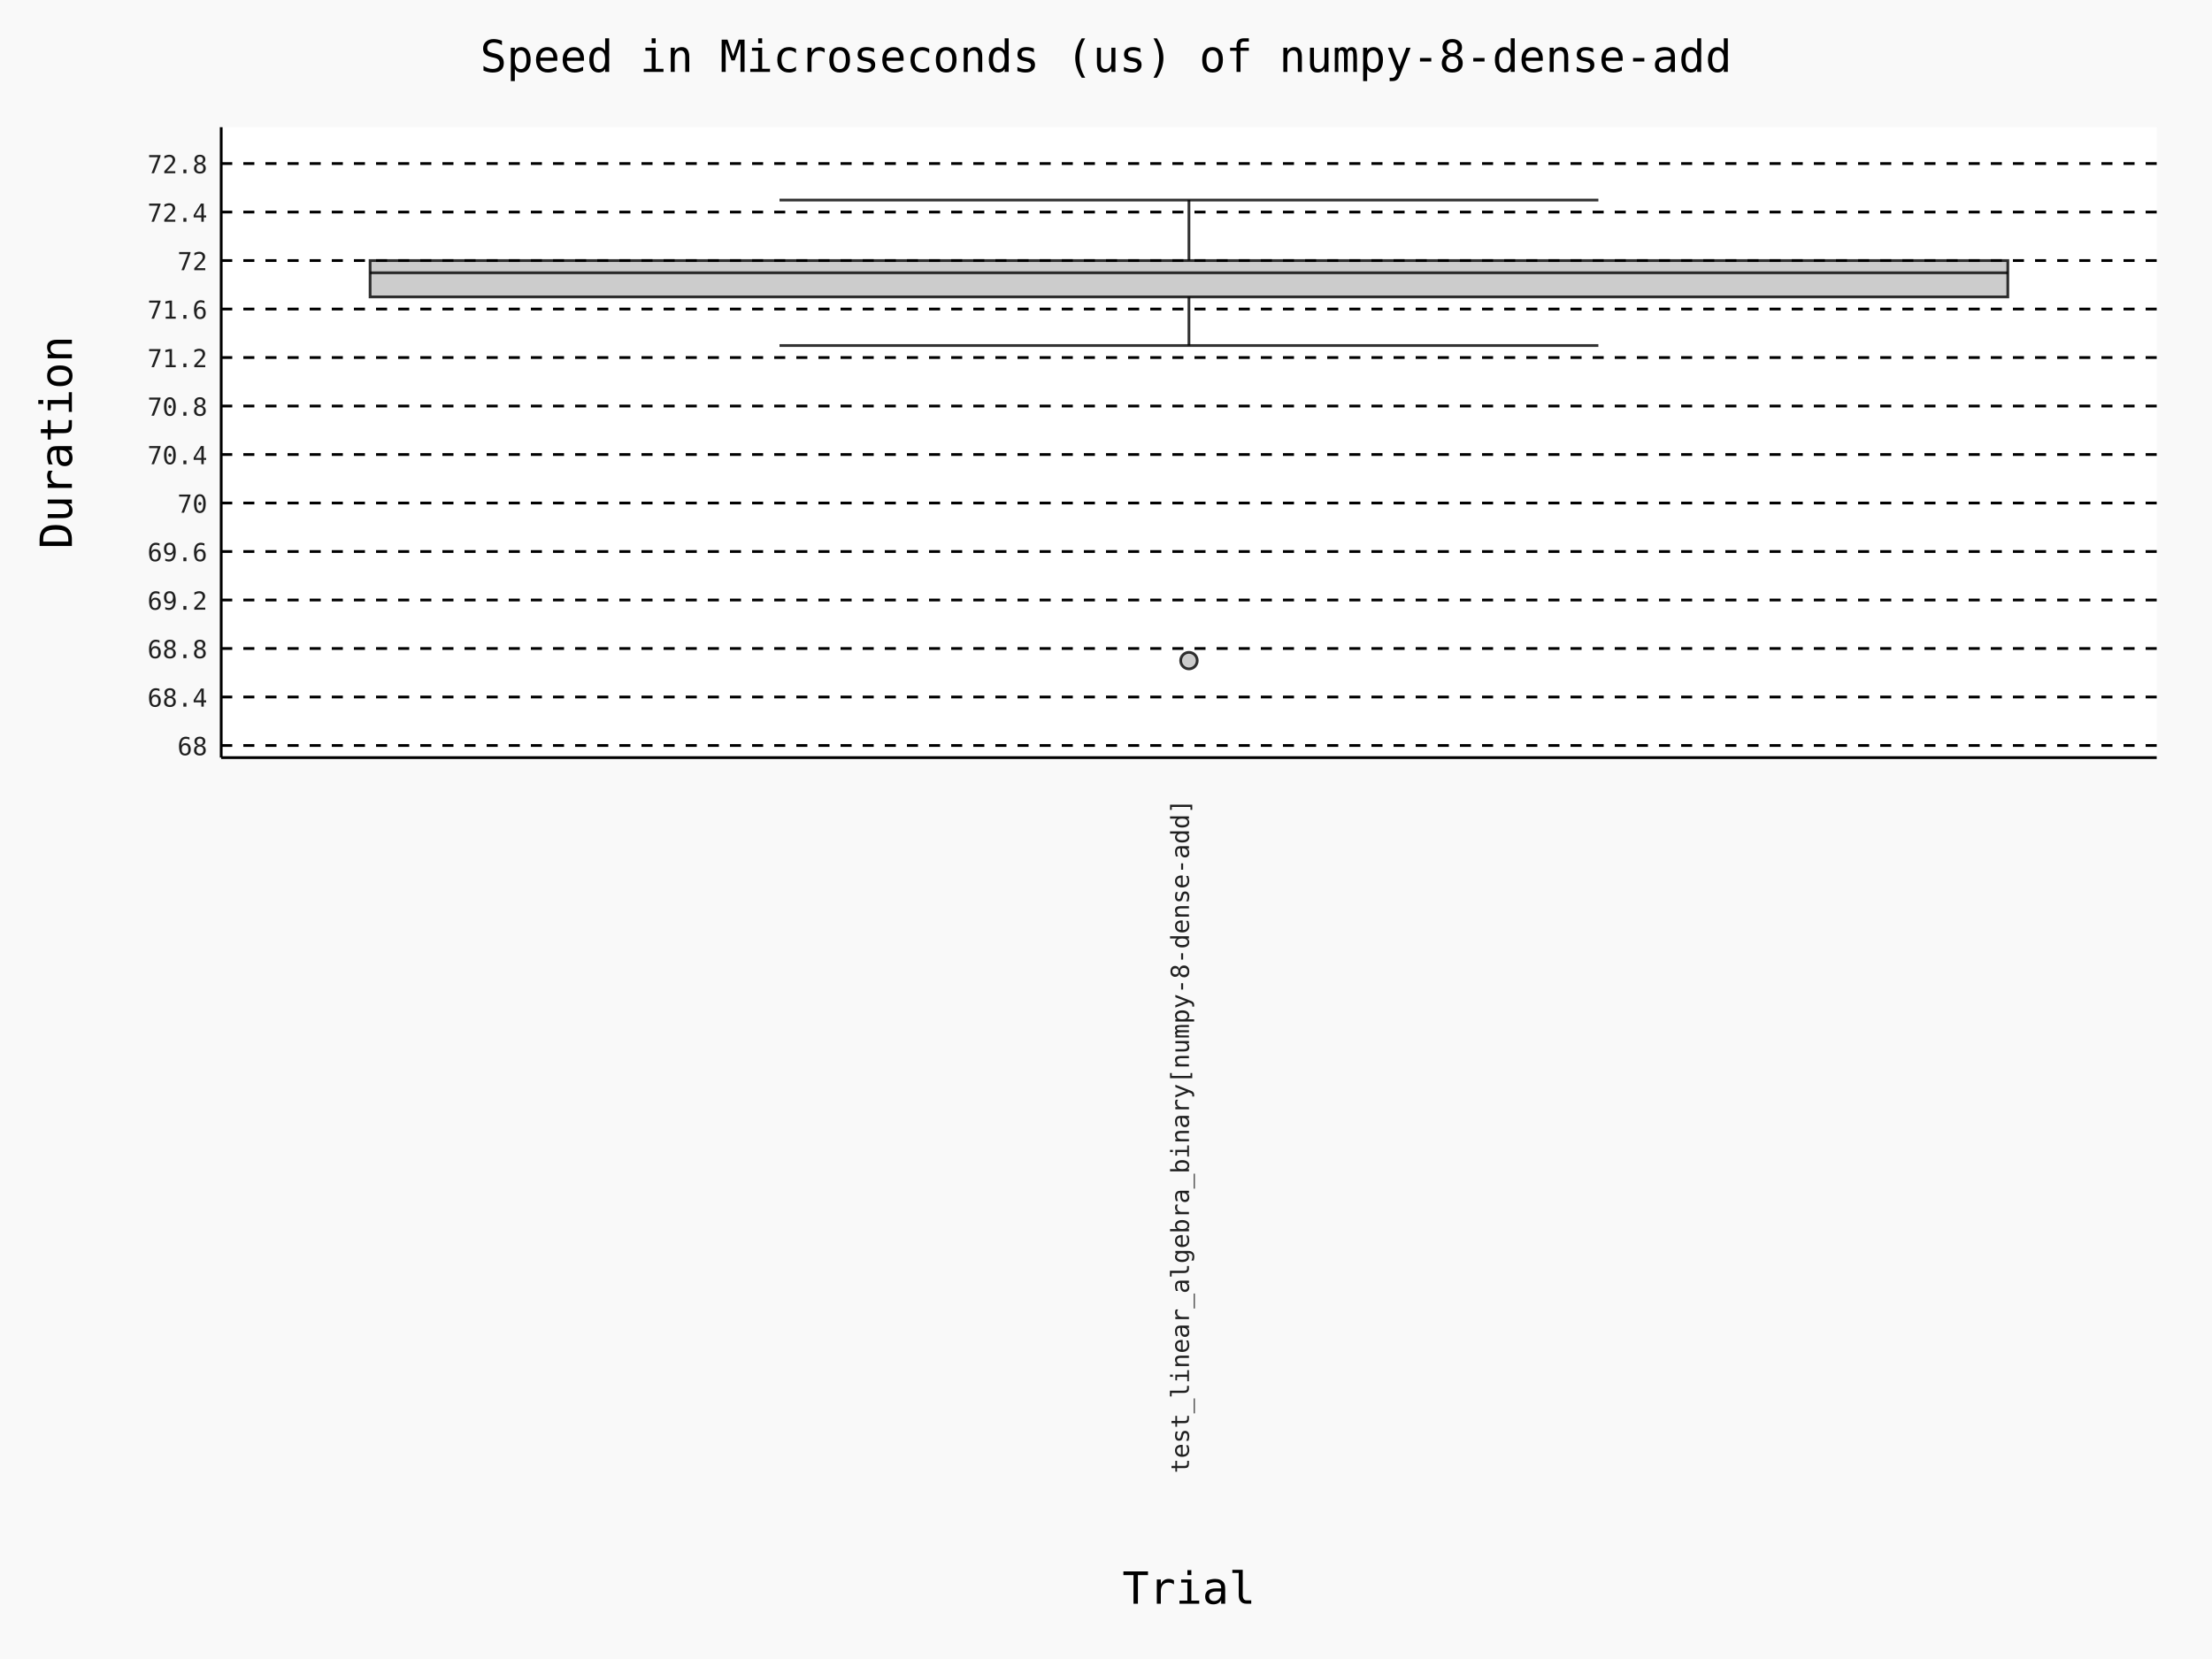
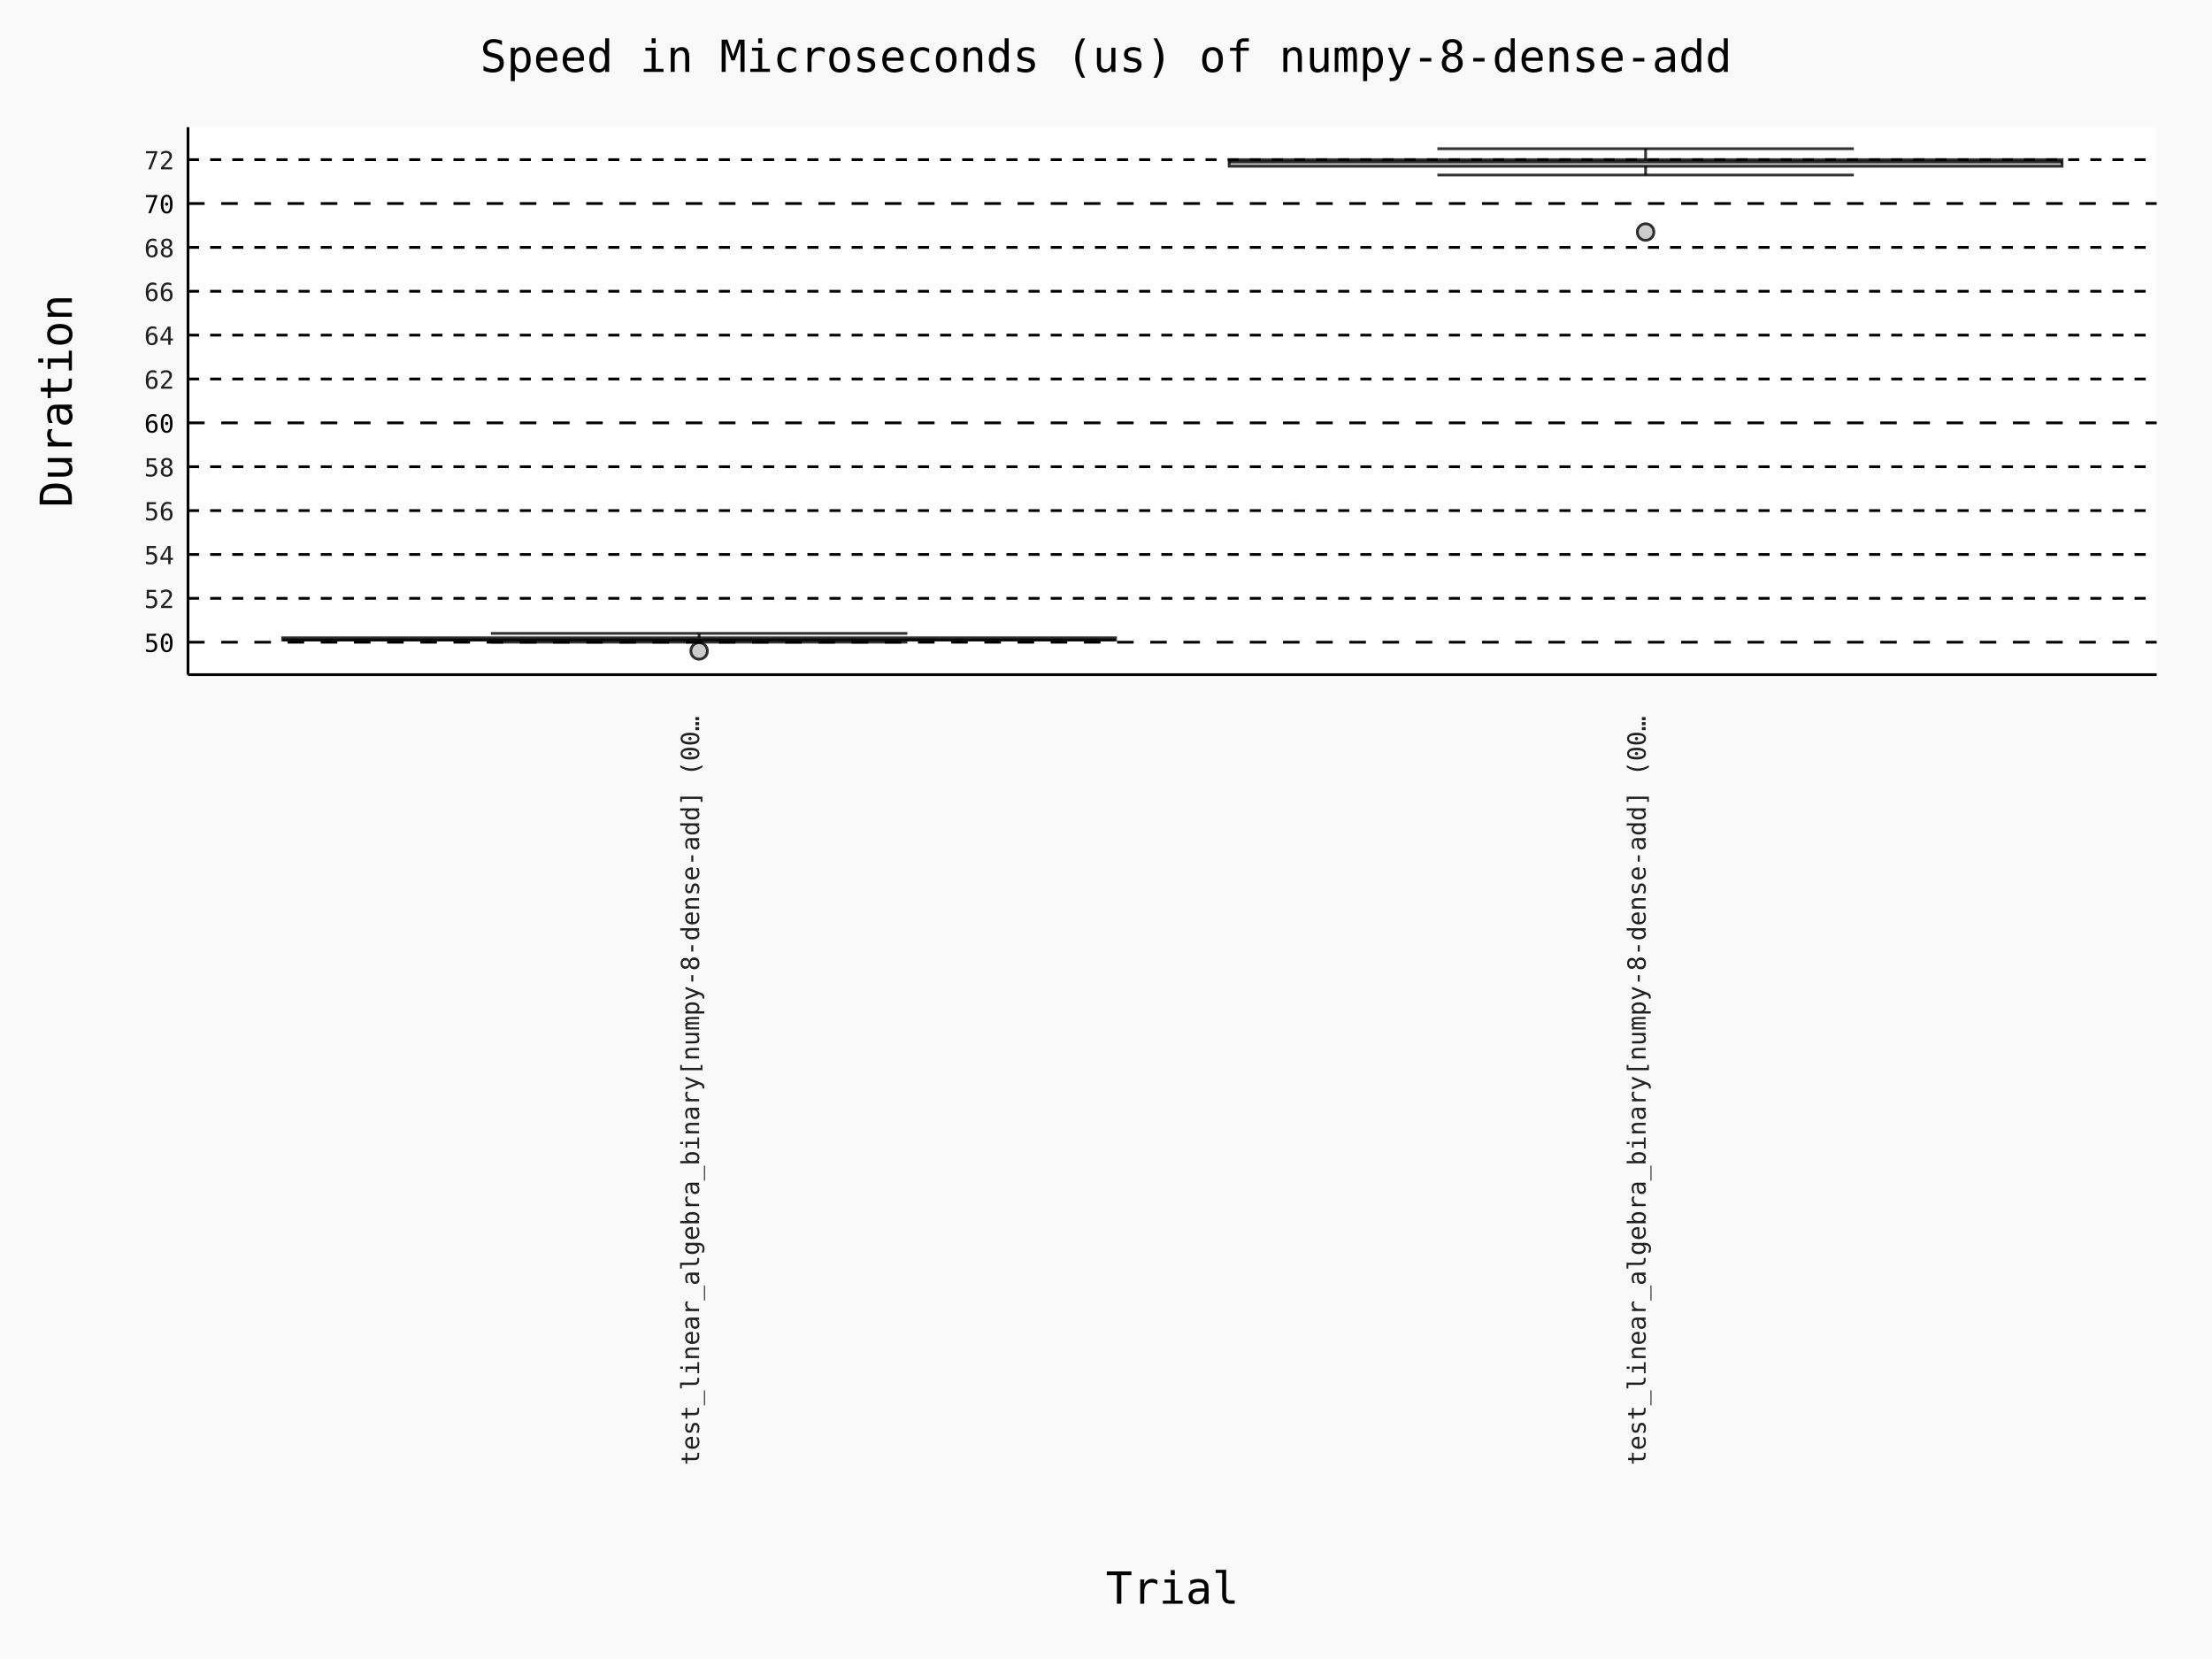
- <svg xmlns="http://www.w3.org/2000/svg" id="chart-8d71b849-c59c-449c-ac60-c21d7ceaea53" class="pygal-chart" viewBox="0 0 800 600">
+ <svg xmlns="http://www.w3.org/2000/svg" id="chart-dd2c7445-8119-41b5-840c-c7e6c3a9c047" class="pygal-chart" viewBox="0 0 800 600">
  <defs>
-     <style type="text/css">#chart-8d71b849-c59c-449c-ac60-c21d7ceaea53{-webkit-user-select:none;-webkit-font-smoothing:antialiased;font-family:Consolas,"Deja Vu Sans Mono","Bitstream Vera Sans Mono","Courier New",monospace}#chart-8d71b849-c59c-449c-ac60-c21d7ceaea53 .title{font-family:Consolas,"Deja Vu Sans Mono","Bitstream Vera Sans Mono","Courier New",monospace;font-size:16px}#chart-8d71b849-c59c-449c-ac60-c21d7ceaea53 .legends .legend text{font-family:Consolas,"Deja Vu Sans Mono","Bitstream Vera Sans Mono","Courier New",monospace;font-size:14px}#chart-8d71b849-c59c-449c-ac60-c21d7ceaea53 .axis text{font-family:Consolas,"Deja Vu Sans Mono","Bitstream Vera Sans Mono","Courier New",monospace;font-size:10px}#chart-8d71b849-c59c-449c-ac60-c21d7ceaea53 .axis text.major{font-family:Consolas,"Deja Vu Sans Mono","Bitstream Vera Sans Mono","Courier New",monospace;font-size:10px}#chart-8d71b849-c59c-449c-ac60-c21d7ceaea53 .text-overlay text.value{font-family:Consolas,"Deja Vu Sans Mono","Bitstream Vera Sans Mono","Courier New",monospace;font-size:16px}#chart-8d71b849-c59c-449c-ac60-c21d7ceaea53 .text-overlay text.label{font-family:Consolas,"Deja Vu Sans Mono","Bitstream Vera Sans Mono","Courier New",monospace;font-size:10px}#chart-8d71b849-c59c-449c-ac60-c21d7ceaea53 .tooltip{font-family:Consolas,"Deja Vu Sans Mono","Bitstream Vera Sans Mono","Courier New",monospace;font-size:14px}#chart-8d71b849-c59c-449c-ac60-c21d7ceaea53 text.no_data{font-family:Consolas,"Deja Vu Sans Mono","Bitstream Vera Sans Mono","Courier New",monospace;font-size:64px}
- #chart-8d71b849-c59c-449c-ac60-c21d7ceaea53{background-color:rgba(249,249,249,1)}#chart-8d71b849-c59c-449c-ac60-c21d7ceaea53 path,#chart-8d71b849-c59c-449c-ac60-c21d7ceaea53 line,#chart-8d71b849-c59c-449c-ac60-c21d7ceaea53 rect,#chart-8d71b849-c59c-449c-ac60-c21d7ceaea53 circle{-webkit-transition:150ms;-moz-transition:150ms;transition:150ms}#chart-8d71b849-c59c-449c-ac60-c21d7ceaea53 .graph &gt; .background{fill:rgba(249,249,249,1)}#chart-8d71b849-c59c-449c-ac60-c21d7ceaea53 .plot &gt; .background{fill:rgba(255,255,255,1)}#chart-8d71b849-c59c-449c-ac60-c21d7ceaea53 .graph{fill:rgba(0,0,0,.87)}#chart-8d71b849-c59c-449c-ac60-c21d7ceaea53 text.no_data{fill:rgba(0,0,0,1)}#chart-8d71b849-c59c-449c-ac60-c21d7ceaea53 .title{fill:rgba(0,0,0,1)}#chart-8d71b849-c59c-449c-ac60-c21d7ceaea53 .legends .legend text{fill:rgba(0,0,0,.87)}#chart-8d71b849-c59c-449c-ac60-c21d7ceaea53 .legends .legend:hover text{fill:rgba(0,0,0,1)}#chart-8d71b849-c59c-449c-ac60-c21d7ceaea53 .axis .line{stroke:rgba(0,0,0,1)}#chart-8d71b849-c59c-449c-ac60-c21d7ceaea53 .axis .guide.line{stroke:rgba(0,0,0,.54)}#chart-8d71b849-c59c-449c-ac60-c21d7ceaea53 .axis .major.line{stroke:rgba(0,0,0,.87)}#chart-8d71b849-c59c-449c-ac60-c21d7ceaea53 .axis text.major{fill:rgba(0,0,0,1)}#chart-8d71b849-c59c-449c-ac60-c21d7ceaea53 .axis.y .guides:hover .guide.line,#chart-8d71b849-c59c-449c-ac60-c21d7ceaea53 .line-graph .axis.x .guides:hover .guide.line,#chart-8d71b849-c59c-449c-ac60-c21d7ceaea53 .stackedline-graph .axis.x .guides:hover .guide.line,#chart-8d71b849-c59c-449c-ac60-c21d7ceaea53 .xy-graph .axis.x .guides:hover .guide.line{stroke:rgba(0,0,0,1)}#chart-8d71b849-c59c-449c-ac60-c21d7ceaea53 .axis .guides:hover text{fill:rgba(0,0,0,1)}#chart-8d71b849-c59c-449c-ac60-c21d7ceaea53 .reactive{fill-opacity:.7;stroke-opacity:.8;stroke-width:1}#chart-8d71b849-c59c-449c-ac60-c21d7ceaea53 .ci{stroke:rgba(0,0,0,.87)}#chart-8d71b849-c59c-449c-ac60-c21d7ceaea53 .reactive.active,#chart-8d71b849-c59c-449c-ac60-c21d7ceaea53 .active .reactive{fill-opacity:.8;stroke-opacity:.9;stroke-width:4}#chart-8d71b849-c59c-449c-ac60-c21d7ceaea53 .ci .reactive.active{stroke-width:1.5}#chart-8d71b849-c59c-449c-ac60-c21d7ceaea53 .series text{fill:rgba(0,0,0,1)}#chart-8d71b849-c59c-449c-ac60-c21d7ceaea53 .tooltip rect{fill:rgba(255,255,255,1);stroke:rgba(0,0,0,1);-webkit-transition:opacity 150ms;-moz-transition:opacity 150ms;transition:opacity 150ms}#chart-8d71b849-c59c-449c-ac60-c21d7ceaea53 .tooltip .label{fill:rgba(0,0,0,.87)}#chart-8d71b849-c59c-449c-ac60-c21d7ceaea53 .tooltip .label{fill:rgba(0,0,0,.87)}#chart-8d71b849-c59c-449c-ac60-c21d7ceaea53 .tooltip .legend{font-size:.8em;fill:rgba(0,0,0,.54)}#chart-8d71b849-c59c-449c-ac60-c21d7ceaea53 .tooltip .x_label{font-size:.6em;fill:rgba(0,0,0,1)}#chart-8d71b849-c59c-449c-ac60-c21d7ceaea53 .tooltip .xlink{font-size:.5em;text-decoration:underline}#chart-8d71b849-c59c-449c-ac60-c21d7ceaea53 .tooltip .value{font-size:1.5em}#chart-8d71b849-c59c-449c-ac60-c21d7ceaea53 .bound{font-size:.5em}#chart-8d71b849-c59c-449c-ac60-c21d7ceaea53 .max-value{font-size:.75em;fill:rgba(0,0,0,.54)}#chart-8d71b849-c59c-449c-ac60-c21d7ceaea53 .map-element{fill:rgba(255,255,255,1);stroke:rgba(0,0,0,.54) !important}#chart-8d71b849-c59c-449c-ac60-c21d7ceaea53 .map-element .reactive{fill-opacity:inherit;stroke-opacity:inherit}#chart-8d71b849-c59c-449c-ac60-c21d7ceaea53 .color-0,#chart-8d71b849-c59c-449c-ac60-c21d7ceaea53 .color-0 a:visited{stroke:#000000;fill:#000000}#chart-8d71b849-c59c-449c-ac60-c21d7ceaea53 .text-overlay .color-0 text{fill:white}
- #chart-8d71b849-c59c-449c-ac60-c21d7ceaea53 text.no_data{text-anchor:middle}#chart-8d71b849-c59c-449c-ac60-c21d7ceaea53 .guide.line{fill:none}#chart-8d71b849-c59c-449c-ac60-c21d7ceaea53 .centered{text-anchor:middle}#chart-8d71b849-c59c-449c-ac60-c21d7ceaea53 .title{text-anchor:middle}#chart-8d71b849-c59c-449c-ac60-c21d7ceaea53 .legends .legend text{fill-opacity:1}#chart-8d71b849-c59c-449c-ac60-c21d7ceaea53 .axis.x text{text-anchor:middle}#chart-8d71b849-c59c-449c-ac60-c21d7ceaea53 .axis.x:not(.web) text[transform]{text-anchor:start}#chart-8d71b849-c59c-449c-ac60-c21d7ceaea53 .axis.x:not(.web) text[transform].backwards{text-anchor:end}#chart-8d71b849-c59c-449c-ac60-c21d7ceaea53 .axis.y text{text-anchor:end}#chart-8d71b849-c59c-449c-ac60-c21d7ceaea53 .axis.y text[transform].backwards{text-anchor:start}#chart-8d71b849-c59c-449c-ac60-c21d7ceaea53 .axis.y2 text{text-anchor:start}#chart-8d71b849-c59c-449c-ac60-c21d7ceaea53 .axis.y2 text[transform].backwards{text-anchor:end}#chart-8d71b849-c59c-449c-ac60-c21d7ceaea53 .axis .guide.line{stroke-dasharray:4,4;stroke:black}#chart-8d71b849-c59c-449c-ac60-c21d7ceaea53 .axis .major.guide.line{stroke-dasharray:6,6;stroke:black}#chart-8d71b849-c59c-449c-ac60-c21d7ceaea53 .horizontal .axis.y .guide.line,#chart-8d71b849-c59c-449c-ac60-c21d7ceaea53 .horizontal .axis.y2 .guide.line,#chart-8d71b849-c59c-449c-ac60-c21d7ceaea53 .vertical .axis.x .guide.line{opacity:0}#chart-8d71b849-c59c-449c-ac60-c21d7ceaea53 .horizontal .axis.always_show .guide.line,#chart-8d71b849-c59c-449c-ac60-c21d7ceaea53 .vertical .axis.always_show .guide.line{opacity:1 !important}#chart-8d71b849-c59c-449c-ac60-c21d7ceaea53 .axis.y .guides:hover .guide.line,#chart-8d71b849-c59c-449c-ac60-c21d7ceaea53 .axis.y2 .guides:hover .guide.line,#chart-8d71b849-c59c-449c-ac60-c21d7ceaea53 .axis.x .guides:hover .guide.line{opacity:1}#chart-8d71b849-c59c-449c-ac60-c21d7ceaea53 .axis .guides:hover text{opacity:1}#chart-8d71b849-c59c-449c-ac60-c21d7ceaea53 .nofill{fill:none}#chart-8d71b849-c59c-449c-ac60-c21d7ceaea53 .subtle-fill{fill-opacity:.2}#chart-8d71b849-c59c-449c-ac60-c21d7ceaea53 .dot{stroke-width:1px;fill-opacity:1;stroke-opacity:1}#chart-8d71b849-c59c-449c-ac60-c21d7ceaea53 .dot.active{stroke-width:5px}#chart-8d71b849-c59c-449c-ac60-c21d7ceaea53 .dot.negative{fill:transparent}#chart-8d71b849-c59c-449c-ac60-c21d7ceaea53 text,#chart-8d71b849-c59c-449c-ac60-c21d7ceaea53 tspan{stroke:none !important}#chart-8d71b849-c59c-449c-ac60-c21d7ceaea53 .series text.active{opacity:1}#chart-8d71b849-c59c-449c-ac60-c21d7ceaea53 .tooltip rect{fill-opacity:.95;stroke-width:.5}#chart-8d71b849-c59c-449c-ac60-c21d7ceaea53 .tooltip text{fill-opacity:1}#chart-8d71b849-c59c-449c-ac60-c21d7ceaea53 .showable{visibility:hidden}#chart-8d71b849-c59c-449c-ac60-c21d7ceaea53 .showable.shown{visibility:visible}#chart-8d71b849-c59c-449c-ac60-c21d7ceaea53 .gauge-background{fill:rgba(229,229,229,1);stroke:none}#chart-8d71b849-c59c-449c-ac60-c21d7ceaea53 .bg-lines{stroke:rgba(249,249,249,1);stroke-width:2px}
+     <style type="text/css">#chart-dd2c7445-8119-41b5-840c-c7e6c3a9c047{-webkit-user-select:none;-webkit-font-smoothing:antialiased;font-family:Consolas,"Deja Vu Sans Mono","Bitstream Vera Sans Mono","Courier New",monospace}#chart-dd2c7445-8119-41b5-840c-c7e6c3a9c047 .title{font-family:Consolas,"Deja Vu Sans Mono","Bitstream Vera Sans Mono","Courier New",monospace;font-size:16px}#chart-dd2c7445-8119-41b5-840c-c7e6c3a9c047 .legends .legend text{font-family:Consolas,"Deja Vu Sans Mono","Bitstream Vera Sans Mono","Courier New",monospace;font-size:14px}#chart-dd2c7445-8119-41b5-840c-c7e6c3a9c047 .axis text{font-family:Consolas,"Deja Vu Sans Mono","Bitstream Vera Sans Mono","Courier New",monospace;font-size:10px}#chart-dd2c7445-8119-41b5-840c-c7e6c3a9c047 .axis text.major{font-family:Consolas,"Deja Vu Sans Mono","Bitstream Vera Sans Mono","Courier New",monospace;font-size:10px}#chart-dd2c7445-8119-41b5-840c-c7e6c3a9c047 .text-overlay text.value{font-family:Consolas,"Deja Vu Sans Mono","Bitstream Vera Sans Mono","Courier New",monospace;font-size:16px}#chart-dd2c7445-8119-41b5-840c-c7e6c3a9c047 .text-overlay text.label{font-family:Consolas,"Deja Vu Sans Mono","Bitstream Vera Sans Mono","Courier New",monospace;font-size:10px}#chart-dd2c7445-8119-41b5-840c-c7e6c3a9c047 .tooltip{font-family:Consolas,"Deja Vu Sans Mono","Bitstream Vera Sans Mono","Courier New",monospace;font-size:14px}#chart-dd2c7445-8119-41b5-840c-c7e6c3a9c047 text.no_data{font-family:Consolas,"Deja Vu Sans Mono","Bitstream Vera Sans Mono","Courier New",monospace;font-size:64px}
+ #chart-dd2c7445-8119-41b5-840c-c7e6c3a9c047{background-color:rgba(249,249,249,1)}#chart-dd2c7445-8119-41b5-840c-c7e6c3a9c047 path,#chart-dd2c7445-8119-41b5-840c-c7e6c3a9c047 line,#chart-dd2c7445-8119-41b5-840c-c7e6c3a9c047 rect,#chart-dd2c7445-8119-41b5-840c-c7e6c3a9c047 circle{-webkit-transition:150ms;-moz-transition:150ms;transition:150ms}#chart-dd2c7445-8119-41b5-840c-c7e6c3a9c047 .graph &gt; .background{fill:rgba(249,249,249,1)}#chart-dd2c7445-8119-41b5-840c-c7e6c3a9c047 .plot &gt; .background{fill:rgba(255,255,255,1)}#chart-dd2c7445-8119-41b5-840c-c7e6c3a9c047 .graph{fill:rgba(0,0,0,.87)}#chart-dd2c7445-8119-41b5-840c-c7e6c3a9c047 text.no_data{fill:rgba(0,0,0,1)}#chart-dd2c7445-8119-41b5-840c-c7e6c3a9c047 .title{fill:rgba(0,0,0,1)}#chart-dd2c7445-8119-41b5-840c-c7e6c3a9c047 .legends .legend text{fill:rgba(0,0,0,.87)}#chart-dd2c7445-8119-41b5-840c-c7e6c3a9c047 .legends .legend:hover text{fill:rgba(0,0,0,1)}#chart-dd2c7445-8119-41b5-840c-c7e6c3a9c047 .axis .line{stroke:rgba(0,0,0,1)}#chart-dd2c7445-8119-41b5-840c-c7e6c3a9c047 .axis .guide.line{stroke:rgba(0,0,0,.54)}#chart-dd2c7445-8119-41b5-840c-c7e6c3a9c047 .axis .major.line{stroke:rgba(0,0,0,.87)}#chart-dd2c7445-8119-41b5-840c-c7e6c3a9c047 .axis text.major{fill:rgba(0,0,0,1)}#chart-dd2c7445-8119-41b5-840c-c7e6c3a9c047 .axis.y .guides:hover .guide.line,#chart-dd2c7445-8119-41b5-840c-c7e6c3a9c047 .line-graph .axis.x .guides:hover .guide.line,#chart-dd2c7445-8119-41b5-840c-c7e6c3a9c047 .stackedline-graph .axis.x .guides:hover .guide.line,#chart-dd2c7445-8119-41b5-840c-c7e6c3a9c047 .xy-graph .axis.x .guides:hover .guide.line{stroke:rgba(0,0,0,1)}#chart-dd2c7445-8119-41b5-840c-c7e6c3a9c047 .axis .guides:hover text{fill:rgba(0,0,0,1)}#chart-dd2c7445-8119-41b5-840c-c7e6c3a9c047 .reactive{fill-opacity:.7;stroke-opacity:.8;stroke-width:1}#chart-dd2c7445-8119-41b5-840c-c7e6c3a9c047 .ci{stroke:rgba(0,0,0,.87)}#chart-dd2c7445-8119-41b5-840c-c7e6c3a9c047 .reactive.active,#chart-dd2c7445-8119-41b5-840c-c7e6c3a9c047 .active .reactive{fill-opacity:.8;stroke-opacity:.9;stroke-width:4}#chart-dd2c7445-8119-41b5-840c-c7e6c3a9c047 .ci .reactive.active{stroke-width:1.5}#chart-dd2c7445-8119-41b5-840c-c7e6c3a9c047 .series text{fill:rgba(0,0,0,1)}#chart-dd2c7445-8119-41b5-840c-c7e6c3a9c047 .tooltip rect{fill:rgba(255,255,255,1);stroke:rgba(0,0,0,1);-webkit-transition:opacity 150ms;-moz-transition:opacity 150ms;transition:opacity 150ms}#chart-dd2c7445-8119-41b5-840c-c7e6c3a9c047 .tooltip .label{fill:rgba(0,0,0,.87)}#chart-dd2c7445-8119-41b5-840c-c7e6c3a9c047 .tooltip .label{fill:rgba(0,0,0,.87)}#chart-dd2c7445-8119-41b5-840c-c7e6c3a9c047 .tooltip .legend{font-size:.8em;fill:rgba(0,0,0,.54)}#chart-dd2c7445-8119-41b5-840c-c7e6c3a9c047 .tooltip .x_label{font-size:.6em;fill:rgba(0,0,0,1)}#chart-dd2c7445-8119-41b5-840c-c7e6c3a9c047 .tooltip .xlink{font-size:.5em;text-decoration:underline}#chart-dd2c7445-8119-41b5-840c-c7e6c3a9c047 .tooltip .value{font-size:1.5em}#chart-dd2c7445-8119-41b5-840c-c7e6c3a9c047 .bound{font-size:.5em}#chart-dd2c7445-8119-41b5-840c-c7e6c3a9c047 .max-value{font-size:.75em;fill:rgba(0,0,0,.54)}#chart-dd2c7445-8119-41b5-840c-c7e6c3a9c047 .map-element{fill:rgba(255,255,255,1);stroke:rgba(0,0,0,.54) !important}#chart-dd2c7445-8119-41b5-840c-c7e6c3a9c047 .map-element .reactive{fill-opacity:inherit;stroke-opacity:inherit}#chart-dd2c7445-8119-41b5-840c-c7e6c3a9c047 .color-0,#chart-dd2c7445-8119-41b5-840c-c7e6c3a9c047 .color-0 a:visited{stroke:#000000;fill:#000000}#chart-dd2c7445-8119-41b5-840c-c7e6c3a9c047 .color-1,#chart-dd2c7445-8119-41b5-840c-c7e6c3a9c047 .color-1 a:visited{stroke:#000000;fill:#000000}#chart-dd2c7445-8119-41b5-840c-c7e6c3a9c047 .text-overlay .color-0 text{fill:white}#chart-dd2c7445-8119-41b5-840c-c7e6c3a9c047 .text-overlay .color-1 text{fill:white}
+ #chart-dd2c7445-8119-41b5-840c-c7e6c3a9c047 text.no_data{text-anchor:middle}#chart-dd2c7445-8119-41b5-840c-c7e6c3a9c047 .guide.line{fill:none}#chart-dd2c7445-8119-41b5-840c-c7e6c3a9c047 .centered{text-anchor:middle}#chart-dd2c7445-8119-41b5-840c-c7e6c3a9c047 .title{text-anchor:middle}#chart-dd2c7445-8119-41b5-840c-c7e6c3a9c047 .legends .legend text{fill-opacity:1}#chart-dd2c7445-8119-41b5-840c-c7e6c3a9c047 .axis.x text{text-anchor:middle}#chart-dd2c7445-8119-41b5-840c-c7e6c3a9c047 .axis.x:not(.web) text[transform]{text-anchor:start}#chart-dd2c7445-8119-41b5-840c-c7e6c3a9c047 .axis.x:not(.web) text[transform].backwards{text-anchor:end}#chart-dd2c7445-8119-41b5-840c-c7e6c3a9c047 .axis.y text{text-anchor:end}#chart-dd2c7445-8119-41b5-840c-c7e6c3a9c047 .axis.y text[transform].backwards{text-anchor:start}#chart-dd2c7445-8119-41b5-840c-c7e6c3a9c047 .axis.y2 text{text-anchor:start}#chart-dd2c7445-8119-41b5-840c-c7e6c3a9c047 .axis.y2 text[transform].backwards{text-anchor:end}#chart-dd2c7445-8119-41b5-840c-c7e6c3a9c047 .axis .guide.line{stroke-dasharray:4,4;stroke:black}#chart-dd2c7445-8119-41b5-840c-c7e6c3a9c047 .axis .major.guide.line{stroke-dasharray:6,6;stroke:black}#chart-dd2c7445-8119-41b5-840c-c7e6c3a9c047 .horizontal .axis.y .guide.line,#chart-dd2c7445-8119-41b5-840c-c7e6c3a9c047 .horizontal .axis.y2 .guide.line,#chart-dd2c7445-8119-41b5-840c-c7e6c3a9c047 .vertical .axis.x .guide.line{opacity:0}#chart-dd2c7445-8119-41b5-840c-c7e6c3a9c047 .horizontal .axis.always_show .guide.line,#chart-dd2c7445-8119-41b5-840c-c7e6c3a9c047 .vertical .axis.always_show .guide.line{opacity:1 !important}#chart-dd2c7445-8119-41b5-840c-c7e6c3a9c047 .axis.y .guides:hover .guide.line,#chart-dd2c7445-8119-41b5-840c-c7e6c3a9c047 .axis.y2 .guides:hover .guide.line,#chart-dd2c7445-8119-41b5-840c-c7e6c3a9c047 .axis.x .guides:hover .guide.line{opacity:1}#chart-dd2c7445-8119-41b5-840c-c7e6c3a9c047 .axis .guides:hover text{opacity:1}#chart-dd2c7445-8119-41b5-840c-c7e6c3a9c047 .nofill{fill:none}#chart-dd2c7445-8119-41b5-840c-c7e6c3a9c047 .subtle-fill{fill-opacity:.2}#chart-dd2c7445-8119-41b5-840c-c7e6c3a9c047 .dot{stroke-width:1px;fill-opacity:1;stroke-opacity:1}#chart-dd2c7445-8119-41b5-840c-c7e6c3a9c047 .dot.active{stroke-width:5px}#chart-dd2c7445-8119-41b5-840c-c7e6c3a9c047 .dot.negative{fill:transparent}#chart-dd2c7445-8119-41b5-840c-c7e6c3a9c047 text,#chart-dd2c7445-8119-41b5-840c-c7e6c3a9c047 tspan{stroke:none !important}#chart-dd2c7445-8119-41b5-840c-c7e6c3a9c047 .series text.active{opacity:1}#chart-dd2c7445-8119-41b5-840c-c7e6c3a9c047 .tooltip rect{fill-opacity:.95;stroke-width:.5}#chart-dd2c7445-8119-41b5-840c-c7e6c3a9c047 .tooltip text{fill-opacity:1}#chart-dd2c7445-8119-41b5-840c-c7e6c3a9c047 .showable{visibility:hidden}#chart-dd2c7445-8119-41b5-840c-c7e6c3a9c047 .showable.shown{visibility:visible}#chart-dd2c7445-8119-41b5-840c-c7e6c3a9c047 .gauge-background{fill:rgba(229,229,229,1);stroke:none}#chart-dd2c7445-8119-41b5-840c-c7e6c3a9c047 .bg-lines{stroke:rgba(249,249,249,1);stroke-width:2px}
.tooltip .value{font-size:1em !important}.axis text{font-size:9px !important}</style>
  </defs>
  <g class="graph custombox-graph vertical">
    <rect x="0" y="0" width="800" height="600" class="background" />
-     <g transform="translate(80, 46)" class="plot">
-       <rect x="0" y="0" width="700.0" height="228.0" class="background" />
+     <g transform="translate(68, 46)" class="plot">
+       <rect x="0" y="0" width="712.0" height="198.0" class="background" />
      <g class="axis y always_show">
-         <path d="M0 228 h700" class="line" />
+         <path d="M0 198 h712" class="line" />
        <g class="guides">
-           <path d="M0 223.615 h700" class="guide line" />
-           <text x="-5" y="227.115" class="">68</text>
+           <path d="M0 186.26 h712" class="major guide line" />
+           <text x="-5" y="189.76" class="major">50</text>
        </g>
        <g class="guides">
-           <path d="M0 206.077 h700" class="guide line" />
-           <text x="-5" y="209.577" class="">68.4</text>
+           <path d="M0 170.394 h712" class="guide line" />
+           <text x="-5" y="173.894" class="">52</text>
        </g>
        <g class="guides">
-           <path d="M0 188.538 h700" class="guide line" />
-           <text x="-5" y="192.038" class="">68.8</text>
+           <path d="M0 154.529 h712" class="guide line" />
+           <text x="-5" y="158.029" class="">54</text>
        </g>
        <g class="guides">
-           <path d="M0 171 h700" class="guide line" />
-           <text x="-5" y="174.5" class="">69.2</text>
+           <path d="M0 138.663 h712" class="guide line" />
+           <text x="-5" y="142.163" class="">56</text>
        </g>
        <g class="guides">
-           <path d="M0 153.462 h700" class="guide line" />
-           <text x="-5" y="156.962" class="">69.6</text>
+           <path d="M0 122.798 h712" class="guide line" />
+           <text x="-5" y="126.298" class="">58</text>
        </g>
        <g class="guides">
-           <path d="M0 135.923 h700" class="guide line" />
-           <text x="-5" y="139.423" class="">70</text>
+           <path d="M0 106.933 h712" class="major guide line" />
+           <text x="-5" y="110.433" class="major">60</text>
        </g>
        <g class="guides">
-           <path d="M0 118.385 h700" class="guide line" />
-           <text x="-5" y="121.885" class="">70.4</text>
+           <path d="M0 91.067 h712" class="guide line" />
+           <text x="-5" y="94.567" class="">62</text>
        </g>
        <g class="guides">
-           <path d="M0 100.846 h700" class="guide line" />
-           <text x="-5" y="104.346" class="">70.8</text>
+           <path d="M0 75.202 h712" class="guide line" />
+           <text x="-5" y="78.702" class="">64</text>
        </g>
        <g class="guides">
-           <path d="M0 83.308 h700" class="guide line" />
-           <text x="-5" y="86.808" class="">71.2</text>
+           <path d="M0 59.337 h712" class="guide line" />
+           <text x="-5" y="62.837" class="">66</text>
        </g>
        <g class="guides">
-           <path d="M0 65.769 h700" class="guide line" />
-           <text x="-5" y="69.269" class="">71.6</text>
+           <path d="M0 43.471 h712" class="guide line" />
+           <text x="-5" y="46.971" class="">68</text>
        </g>
        <g class="guides">
-           <path d="M0 48.231 h700" class="guide line" />
-           <text x="-5" y="51.731" class="">72</text>
+           <path d="M0 27.606 h712" class="major guide line" />
+           <text x="-5" y="31.106" class="major">70</text>
        </g>
        <g class="guides">
-           <path d="M0 30.692 h700" class="guide line" />
-           <text x="-5" y="34.192" class="">72.4</text>
-         </g>
-         <g class="guides">
-           <path d="M0 13.154 h700" class="guide line" />
-           <text x="-5" y="16.654" class="">72.8</text>
+           <path d="M0 11.74 h712" class="guide line" />
+           <text x="-5" y="15.24" class="">72</text>
        </g>
      </g>
      <g class="axis x">
-         <path d="M0 0 v228" class="line" />
+         <path d="M0 0 v198" class="line" />
        <g class="guides">
-           <path d="M350 0 v228" class="guide line" />
-           <text x="350.0" y="243.0" class="backwards" transform="rotate(270 350 243)">test_linear_algebra_binary[numpy-8-dense-add]</text>
+           <path d="M184.846 0 v198" class="guide line" />
+           <text x="184.846" y="213.0" class="backwards" transform="rotate(270 184.8462 213)">test_linear_algebra_binary[numpy-8-dense-add] (00…</text>
+         </g>
+         <g class="guides">
+           <path d="M527.154 0 v198" class="guide line" />
+           <text x="527.154" y="213.0" class="backwards" transform="rotate(270 527.1538 213)">test_linear_algebra_binary[numpy-8-dense-add] (00…</text>
        </g>
      </g>
      <g class="series serie-0 color-0">
        <g class="boxes">
          <g class="box">
-             <path stroke-width="3" d="M201.923 78.967 L498.077 78.967" class="reactive tooltip-trigger" />
-             <path stroke-width="3" d="M53.846 52.659 L646.154 52.659" class="reactive tooltip-trigger" />
-             <path stroke-width="3" d="M201.923 26.352 L498.077 26.352" class="reactive tooltip-trigger" />
-             <path stroke-width="2" d="M350 78.967 L350 61.385" class="reactive tooltip-trigger" />
-             <path stroke-width="2" d="M350 26.352 L350 48.231" class="reactive tooltip-trigger" />
-             <rect x="53.846" y="48.231" height="13.154" width="592.308" class="subtle-fill reactive tooltip-trigger" />
-             <circle cx="350" cy="192.923" r="3" class="subtle-fill reactive tooltip-trigger" />
-             <circle cx="350" cy="-203686.036" r="3" class="subtle-fill reactive tooltip-trigger" />
+             <path stroke-width="3" d="M109.538 186.252 L260.154 186.252" class="reactive tooltip-trigger" />
+             <path stroke-width="3" d="M34.231 185.458 L335.462 185.458" class="reactive tooltip-trigger" />
+             <path stroke-width="3" d="M109.538 183.079 L260.154 183.079" class="reactive tooltip-trigger" />
+             <path stroke-width="2" d="M184.846 186.252 L184.846 185.458" class="reactive tooltip-trigger" />
+             <path stroke-width="2" d="M184.846 183.079 L184.846 184.665" class="reactive tooltip-trigger" />
+             <rect x="34.231" y="184.665" height="0.793" width="301.231" class="subtle-fill reactive tooltip-trigger" />
+             <circle cx="184.846" cy="189.425" r="3" class="subtle-fill reactive tooltip-trigger" />
+             <circle cx="184.846" cy="-1466.168" r="3" class="subtle-fill reactive tooltip-trigger" />
+           </g>
+         </g>
+       </g>
+       <g class="series serie-1 color-1">
+         <g class="boxes">
+           <g class="box">
+             <path stroke-width="3" d="M451.846 17.301 L602.462 17.301" class="reactive tooltip-trigger" />
+             <path stroke-width="3" d="M376.538 12.542 L677.769 12.542" class="reactive tooltip-trigger" />
+             <path stroke-width="3" d="M451.846 7.782 L602.462 7.782" class="reactive tooltip-trigger" />
+             <path stroke-width="2" d="M527.154 17.301 L527.154 14.12" class="reactive tooltip-trigger" />
+             <path stroke-width="2" d="M527.154 7.782 L527.154 11.74" class="reactive tooltip-trigger" />
+             <rect x="376.538" y="11.74" height="2.38" width="301.231" class="subtle-fill reactive tooltip-trigger" />
+             <circle cx="527.154" cy="37.918" r="3" class="subtle-fill reactive tooltip-trigger" />
+             <circle cx="527.154" cy="-36848.078" r="3" class="subtle-fill reactive tooltip-trigger" />
          </g>
        </g>
      </g>
    </g>
    <g class="titles">
      <text x="400.0" y="26" class="title plot_title">Speed in Microseconds (us) of numpy-8-dense-add</text>
-       <text x="430.0" y="580.0" class="title">Trial</text>
-       <text x="0" y="186.0" class="title" transform="rotate(-90 0 160)">Duration</text>
+       <text x="424.0" y="580.0" class="title">Trial</text>
+       <text x="0" y="171.0" class="title" transform="rotate(-90 0 145)">Duration</text>
    </g>
-     <g transform="translate(80, 46)" class="plot overlay">
+     <g transform="translate(68, 46)" class="plot overlay">
      <g class="series serie-0 color-0" />
+       <g class="series serie-1 color-1" />
    </g>
-     <g transform="translate(80, 46)" class="plot text-overlay">
+     <g transform="translate(68, 46)" class="plot text-overlay">
      <g class="series serie-0 color-0" />
+       <g class="series serie-1 color-1" />
    </g>
-     <g transform="translate(80, 46)" class="plot tooltip-overlay">
+     <g transform="translate(68, 46)" class="plot tooltip-overlay">
      <g transform="translate(0 0)" style="opacity: 0" class="tooltip">
        <rect rx="0" ry="0" width="0" height="0" class="tooltip-box" />
        <g class="text" />
      </g>
    </g>
  </g>
</svg>
